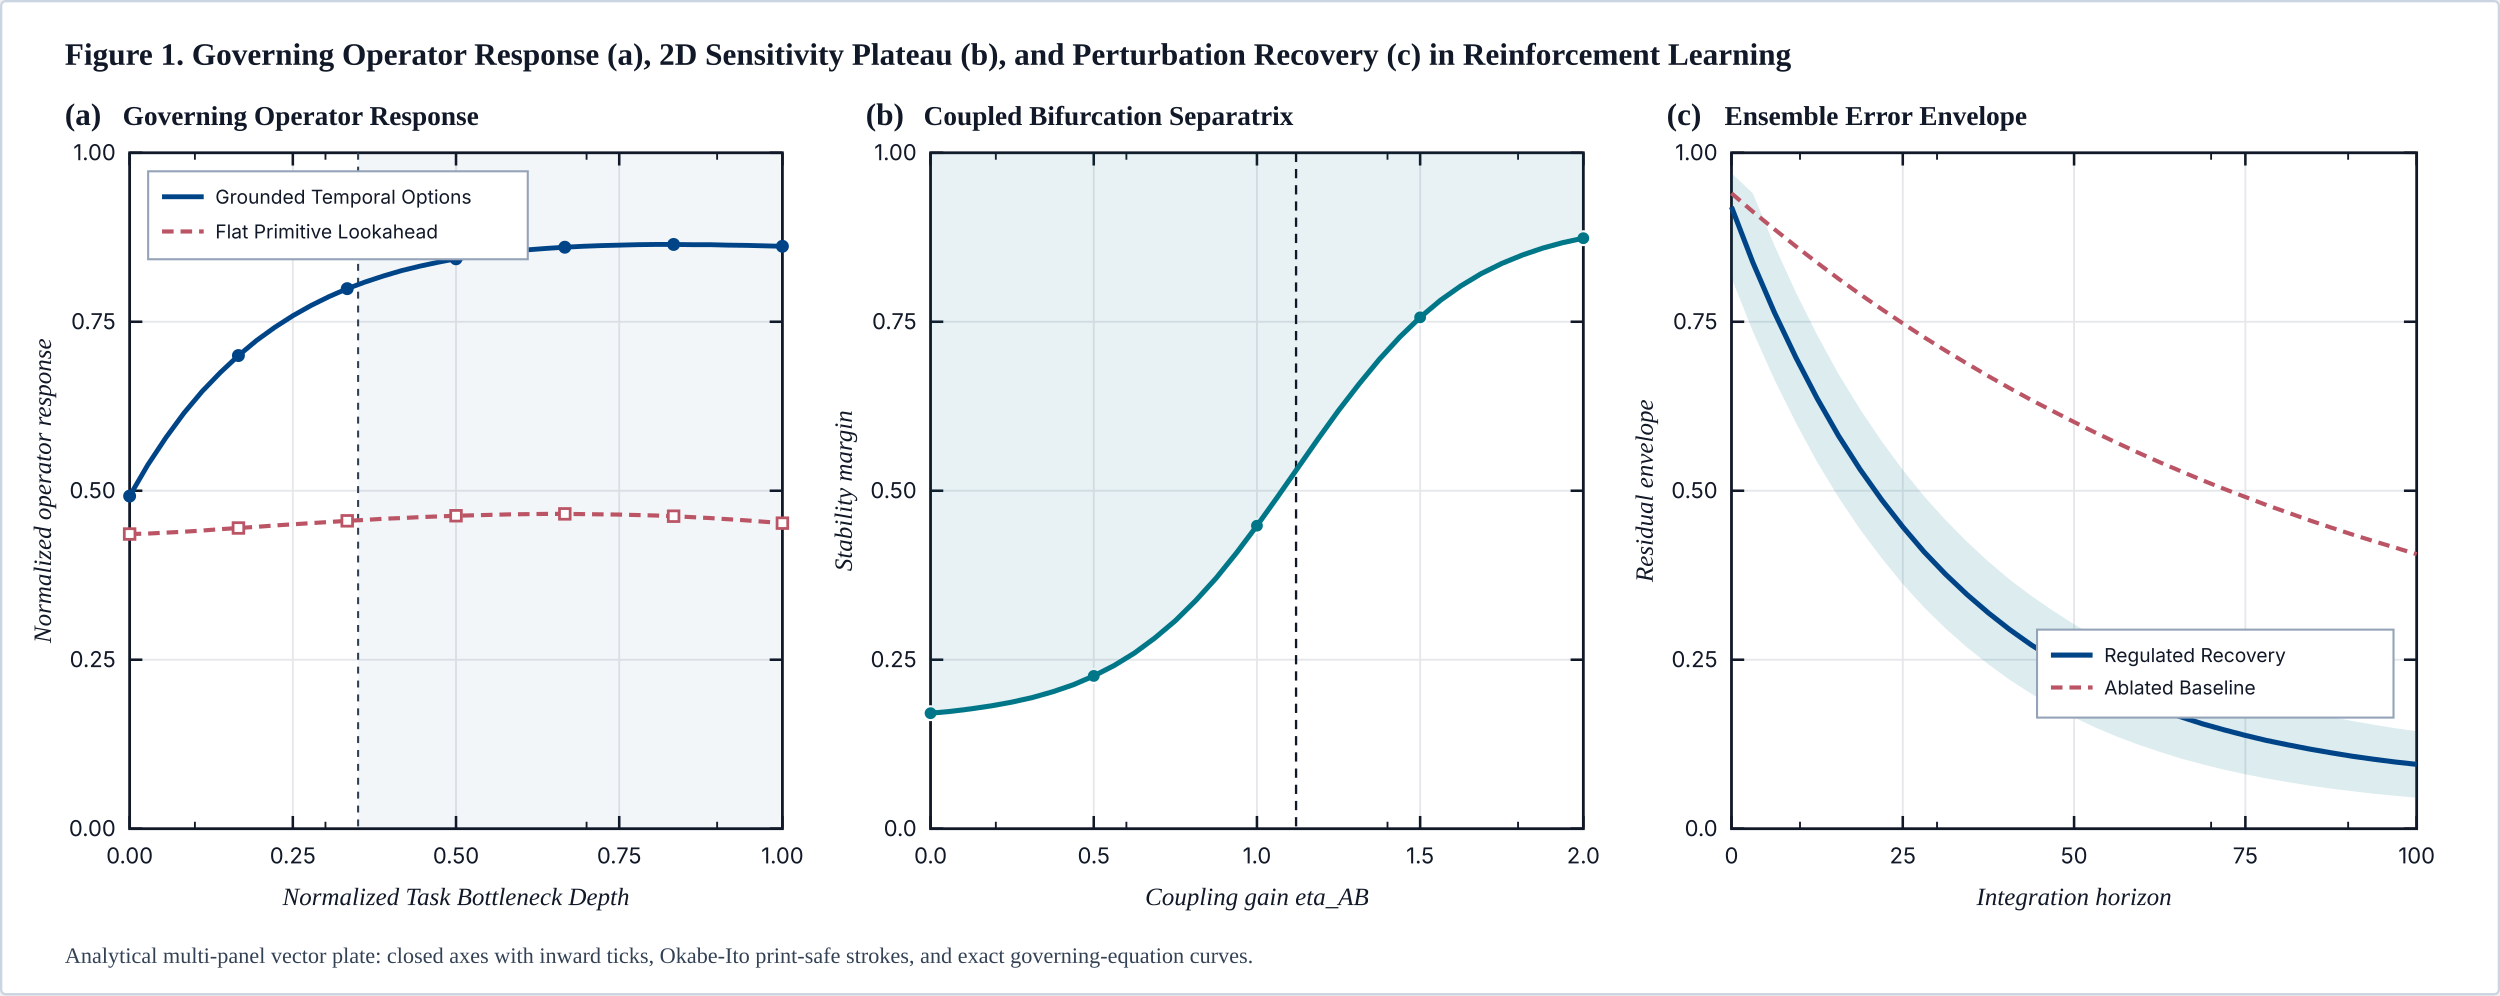
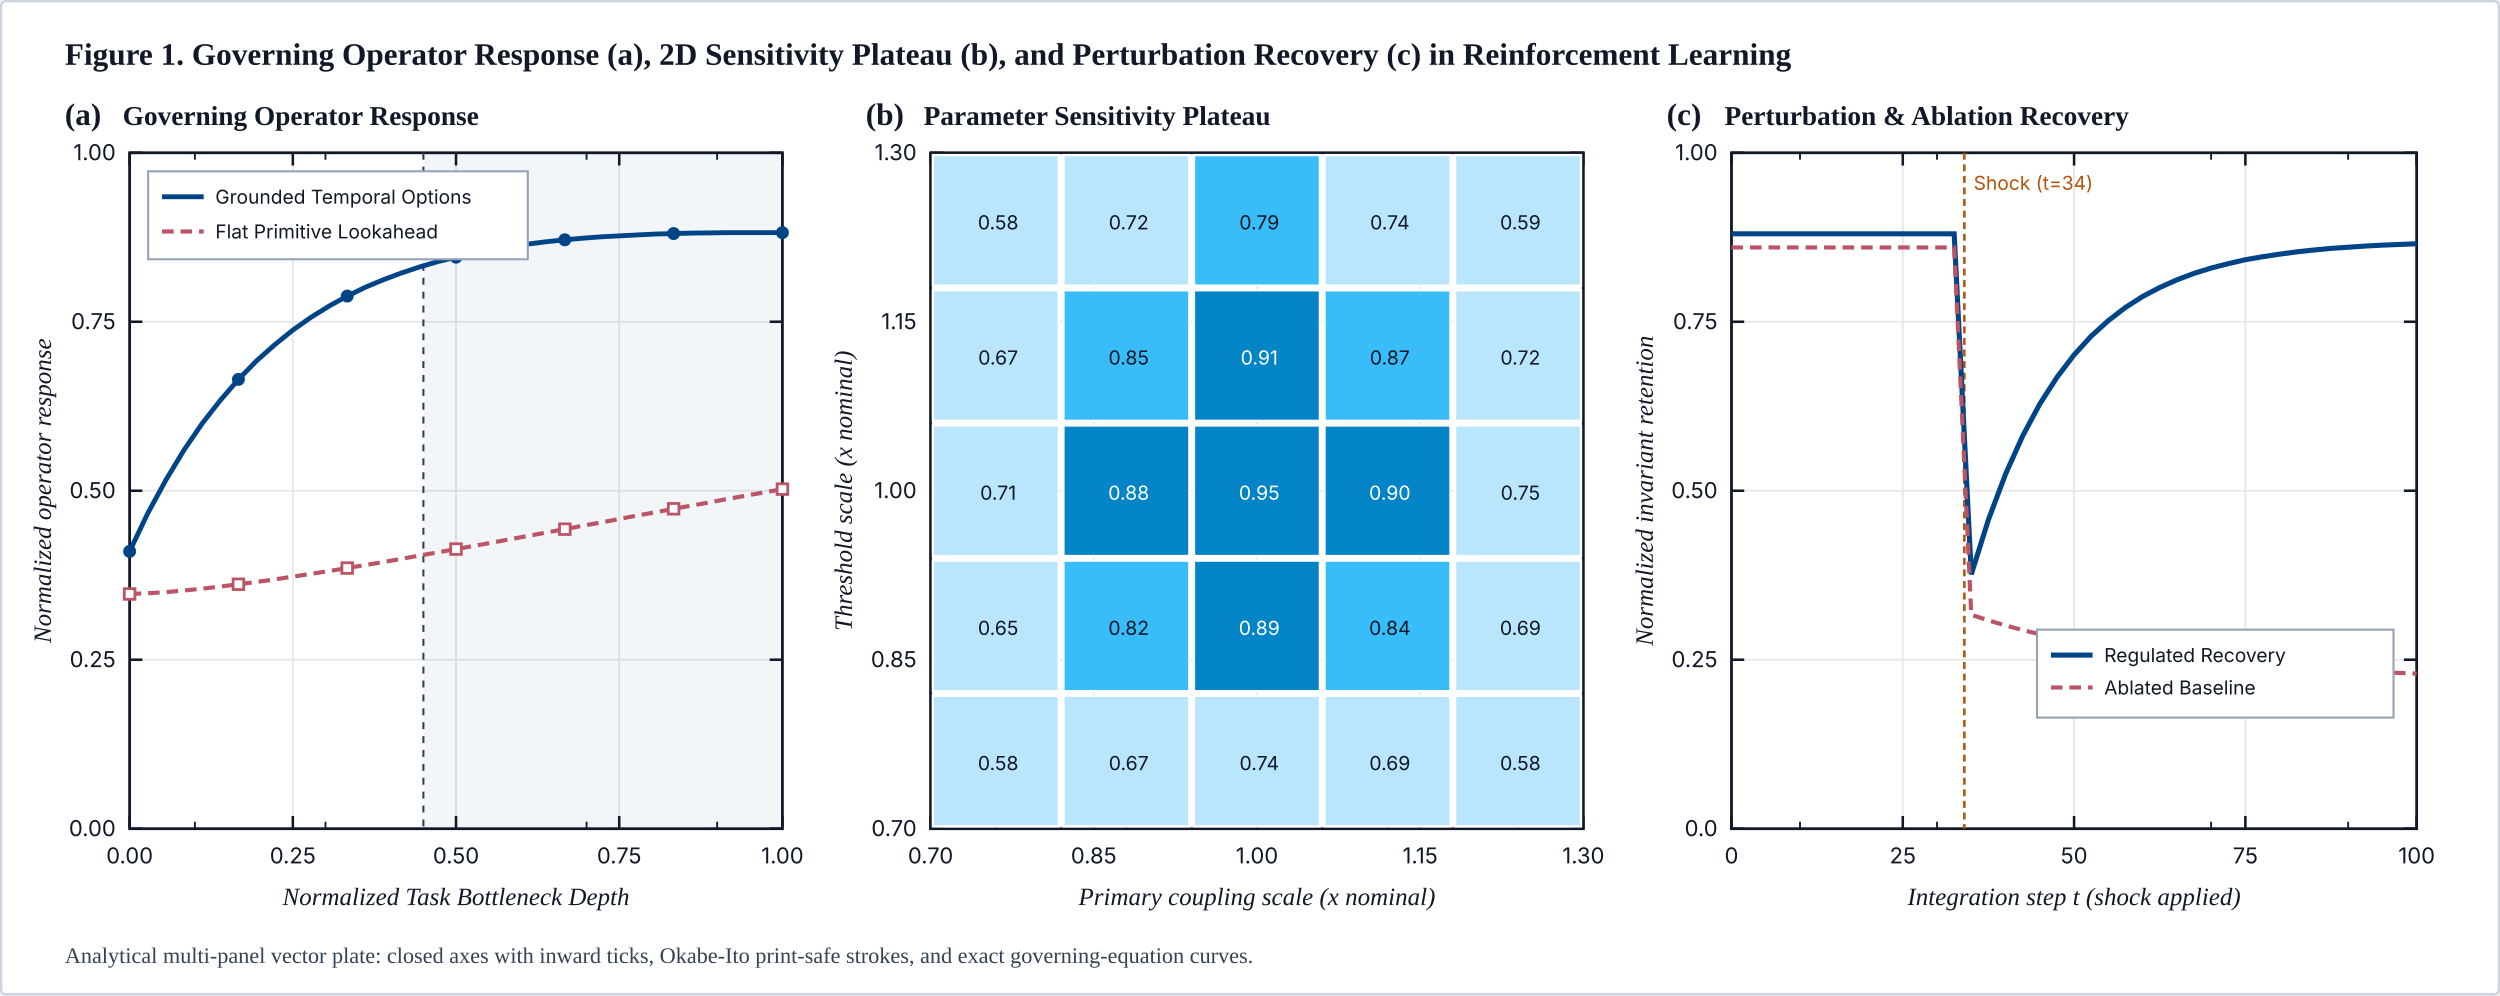
<svg xmlns="http://www.w3.org/2000/svg" viewBox="0 0 1080 430" width="1080" height="430" role="img" data-figure-style="journal-multipanel">
  <rect x="0.5" y="0.5" width="1079" height="429" rx="2" fill="#ffffff" stroke="#cbd5e1" stroke-width="1" />
  <text x="28" y="28" fill="#111827" font-family="Georgia, 'Times New Roman', serif" font-size="13.5" font-weight="700">Figure 1. Governing Operator Response (a), 2D Sensitivity Plateau (b), and Perturbation Recovery (c) in Reinforcement Learning</text>
  <text x="28.0" y="54.0" fill="#111827" font-family="Georgia, 'Times New Roman', serif" font-size="13.5" font-weight="700">(a)</text>
  <text x="53.0" y="54.0" fill="#111827" font-family="Georgia, 'Times New Roman', serif" font-size="11.8" font-weight="600">Governing Operator Response</text>
  <line x1="56.0" y1="358.0" x2="338.0" y2="358.0" stroke="#e5e7eb" stroke-width="0.8" />
  <line x1="56.0" y1="285.0" x2="338.0" y2="285.0" stroke="#e5e7eb" stroke-width="0.8" />
  <line x1="56.0" y1="212.0" x2="338.0" y2="212.0" stroke="#e5e7eb" stroke-width="0.8" />
  <line x1="56.0" y1="139.0" x2="338.0" y2="139.0" stroke="#e5e7eb" stroke-width="0.8" />
  <line x1="56.0" y1="66.0" x2="338.0" y2="66.0" stroke="#e5e7eb" stroke-width="0.8" />
  <line x1="56.0" y1="66.0" x2="56.0" y2="358.0" stroke="#e5e7eb" stroke-width="0.8" />
  <line x1="126.5" y1="66.0" x2="126.5" y2="358.0" stroke="#e5e7eb" stroke-width="0.8" />
  <line x1="197.0" y1="66.0" x2="197.0" y2="358.0" stroke="#e5e7eb" stroke-width="0.8" />
  <line x1="267.5" y1="66.0" x2="267.5" y2="358.0" stroke="#e5e7eb" stroke-width="0.8" />
  <line x1="338.0" y1="66.0" x2="338.0" y2="358.0" stroke="#e5e7eb" stroke-width="0.8" />
  <rect x="56.0" y="66.0" width="282.0" height="292.0" fill="none" stroke="#111827" stroke-width="1.2" />
  <line x1="56.0" y1="358.0" x2="56.0" y2="352.5" stroke="#111827" stroke-width="1.1" />
  <line x1="56.0" y1="66.0" x2="56.0" y2="71.5" stroke="#111827" stroke-width="1.1" />
  <text x="56.0" y="373.0" text-anchor="middle" fill="#111827" font-family="Inter, 'Helvetica Neue', Arial, sans-serif" font-size="9.5">0.00</text>
  <line x1="126.5" y1="358.0" x2="126.5" y2="352.5" stroke="#111827" stroke-width="1.1" />
  <line x1="126.5" y1="66.0" x2="126.5" y2="71.5" stroke="#111827" stroke-width="1.1" />
  <text x="126.5" y="373.0" text-anchor="middle" fill="#111827" font-family="Inter, 'Helvetica Neue', Arial, sans-serif" font-size="9.5">0.25</text>
  <line x1="197.0" y1="358.0" x2="197.0" y2="352.5" stroke="#111827" stroke-width="1.1" />
  <line x1="197.0" y1="66.0" x2="197.0" y2="71.5" stroke="#111827" stroke-width="1.1" />
  <text x="197.0" y="373.0" text-anchor="middle" fill="#111827" font-family="Inter, 'Helvetica Neue', Arial, sans-serif" font-size="9.5">0.50</text>
  <line x1="267.5" y1="358.0" x2="267.5" y2="352.5" stroke="#111827" stroke-width="1.1" />
  <line x1="267.5" y1="66.0" x2="267.5" y2="71.5" stroke="#111827" stroke-width="1.1" />
  <text x="267.5" y="373.0" text-anchor="middle" fill="#111827" font-family="Inter, 'Helvetica Neue', Arial, sans-serif" font-size="9.5">0.75</text>
  <line x1="338.0" y1="358.0" x2="338.0" y2="352.5" stroke="#111827" stroke-width="1.1" />
  <line x1="338.0" y1="66.0" x2="338.0" y2="71.5" stroke="#111827" stroke-width="1.1" />
  <text x="338.0" y="373.0" text-anchor="middle" fill="#111827" font-family="Inter, 'Helvetica Neue', Arial, sans-serif" font-size="9.5">1.00</text>
  <line x1="84.2" y1="358.0" x2="84.2" y2="355.0" stroke="#111827" stroke-width="0.8" />
  <line x1="84.2" y1="66.0" x2="84.2" y2="69.0" stroke="#111827" stroke-width="0.8" />
  <line x1="140.6" y1="358.0" x2="140.6" y2="355.0" stroke="#111827" stroke-width="0.8" />
  <line x1="140.6" y1="66.0" x2="140.6" y2="69.0" stroke="#111827" stroke-width="0.8" />
  <line x1="197.0" y1="358.0" x2="197.0" y2="355.0" stroke="#111827" stroke-width="0.8" />
  <line x1="197.0" y1="66.0" x2="197.0" y2="69.0" stroke="#111827" stroke-width="0.8" />
  <line x1="253.4" y1="358.0" x2="253.4" y2="355.0" stroke="#111827" stroke-width="0.8" />
  <line x1="253.4" y1="66.0" x2="253.4" y2="69.0" stroke="#111827" stroke-width="0.8" />
  <line x1="309.8" y1="358.0" x2="309.8" y2="355.0" stroke="#111827" stroke-width="0.8" />
  <line x1="309.8" y1="66.0" x2="309.8" y2="69.0" stroke="#111827" stroke-width="0.8" />
  <line x1="56.0" y1="358.0" x2="61.5" y2="358.0" stroke="#111827" stroke-width="1.1" />
  <line x1="338.0" y1="358.0" x2="332.5" y2="358.0" stroke="#111827" stroke-width="1.1" />
  <text x="50.0" y="361.2" text-anchor="end" fill="#111827" font-family="Inter, 'Helvetica Neue', Arial, sans-serif" font-size="9.5">0.00</text>
  <line x1="56.0" y1="285.0" x2="61.5" y2="285.0" stroke="#111827" stroke-width="1.1" />
  <line x1="338.0" y1="285.0" x2="332.5" y2="285.0" stroke="#111827" stroke-width="1.1" />
  <text x="50.0" y="288.2" text-anchor="end" fill="#111827" font-family="Inter, 'Helvetica Neue', Arial, sans-serif" font-size="9.5">0.25</text>
  <line x1="56.0" y1="212.0" x2="61.5" y2="212.0" stroke="#111827" stroke-width="1.1" />
  <line x1="338.0" y1="212.0" x2="332.5" y2="212.0" stroke="#111827" stroke-width="1.1" />
  <text x="50.0" y="215.2" text-anchor="end" fill="#111827" font-family="Inter, 'Helvetica Neue', Arial, sans-serif" font-size="9.5">0.50</text>
  <line x1="56.0" y1="139.0" x2="61.5" y2="139.0" stroke="#111827" stroke-width="1.1" />
  <line x1="338.0" y1="139.0" x2="332.5" y2="139.0" stroke="#111827" stroke-width="1.1" />
  <text x="50.0" y="142.2" text-anchor="end" fill="#111827" font-family="Inter, 'Helvetica Neue', Arial, sans-serif" font-size="9.5">0.75</text>
  <line x1="56.0" y1="66.0" x2="61.5" y2="66.0" stroke="#111827" stroke-width="1.1" />
  <line x1="338.0" y1="66.0" x2="332.5" y2="66.0" stroke="#111827" stroke-width="1.1" />
  <text x="50.0" y="69.2" text-anchor="end" fill="#111827" font-family="Inter, 'Helvetica Neue', Arial, sans-serif" font-size="9.5">1.00</text>
  <text x="197.0" y="391.0" text-anchor="middle" fill="#111827" font-family="Georgia, 'Times New Roman', serif" font-size="10.8" font-style="italic">Normalized Task Bottleneck Depth</text>
  <text x="22.0" y="212.0" text-anchor="middle" transform="rotate(-90 22.0 212.0)" fill="#111827" font-family="Georgia, 'Times New Roman', serif" font-size="10.8" font-style="italic">Normalized operator response</text>
-   <rect x="154.7" y="66.0" width="183.3" height="292.0" fill="#004488" fill-opacity="0.05" />
-   <line x1="154.7" y1="66.0" x2="154.7" y2="358.0" stroke="#334155" stroke-width="0.9" stroke-dasharray="3 3" />
-   <path d="M56.0,214.3 L63.8,200.9 L71.7,189.0 L79.5,178.4 L87.3,169.1 L95.2,160.9 L103.0,153.6 L110.8,147.1 L118.7,141.4 L126.5,136.4 L134.3,132.0 L142.2,128.1 L150.0,124.7 L157.8,121.8 L165.7,119.2 L173.5,116.9 L181.3,115.0 L189.2,113.3 L197.0,111.8 L204.8,110.6 L212.7,109.5 L220.5,108.6 L228.3,107.9 L236.2,107.3 L244.0,106.8 L251.8,106.4 L259.7,106.1 L267.5,105.9 L275.3,105.7 L283.2,105.6 L291.0,105.6 L298.8,105.7 L306.7,105.7 L314.5,105.9 L322.3,106.0 L330.2,106.2 L338.0,106.4" fill="none" stroke="#004488" stroke-width="2.1" />
-   <path d="M56.0,230.7 L63.8,230.5 L71.7,230.1 L79.5,229.7 L87.3,229.2 L95.2,228.6 L103.0,228.1 L110.8,227.6 L118.7,227.0 L126.5,226.5 L134.3,226.0 L142.2,225.5 L150.0,225.0 L157.8,224.6 L165.7,224.1 L173.5,223.8 L181.3,223.4 L189.2,223.1 L197.0,222.8 L204.8,222.6 L212.7,222.4 L220.5,222.2 L228.3,222.1 L236.2,222.0 L244.0,222.0 L251.8,222.1 L259.7,222.2 L267.5,222.3 L275.3,222.5 L283.2,222.7 L291.0,223.0 L298.8,223.4 L306.7,223.8 L314.5,224.3 L322.3,224.8 L330.2,225.4 L338.0,226.0" fill="none" stroke="#bb5566" stroke-width="1.8" stroke-dasharray="5 3" />
-   <circle cx="56.0" cy="214.3" r="2.8" fill="#004488" />
-   <rect x="53.7" y="228.4" width="4.6" height="4.6" fill="#ffffff" stroke="#bb5566" stroke-width="1.2" />
-   <circle cx="103.0" cy="153.6" r="2.8" fill="#004488" />
-   <rect x="100.7" y="225.8" width="4.6" height="4.6" fill="#ffffff" stroke="#bb5566" stroke-width="1.2" />
-   <circle cx="150.0" cy="124.7" r="2.8" fill="#004488" />
-   <rect x="147.7" y="222.7" width="4.6" height="4.6" fill="#ffffff" stroke="#bb5566" stroke-width="1.2" />
-   <circle cx="197.0" cy="111.8" r="2.8" fill="#004488" />
-   <rect x="194.7" y="220.5" width="4.6" height="4.6" fill="#ffffff" stroke="#bb5566" stroke-width="1.2" />
-   <circle cx="244.0" cy="106.8" r="2.8" fill="#004488" />
-   <rect x="241.7" y="219.7" width="4.6" height="4.6" fill="#ffffff" stroke="#bb5566" stroke-width="1.2" />
-   <circle cx="291.0" cy="105.6" r="2.8" fill="#004488" />
-   <rect x="288.7" y="220.7" width="4.6" height="4.6" fill="#ffffff" stroke="#bb5566" stroke-width="1.2" />
-   <circle cx="338.0" cy="106.4" r="2.8" fill="#004488" />
-   <rect x="335.7" y="223.7" width="4.6" height="4.6" fill="#ffffff" stroke="#bb5566" stroke-width="1.2" />
+   <rect x="182.9" y="66.0" width="155.1" height="292.0" fill="#004488" fill-opacity="0.05" />
+   <line x1="182.9" y1="66.0" x2="182.9" y2="358.0" stroke="#334155" stroke-width="0.9" stroke-dasharray="3 3" />
+   <path d="M56.0,238.2 L63.8,221.8 L71.7,207.3 L79.5,194.4 L87.3,183.0 L95.2,172.9 L103.0,163.9 L110.8,155.9 L118.7,148.9 L126.5,142.6 L134.3,137.1 L142.2,132.2 L150.0,127.9 L157.8,124.1 L165.7,120.8 L173.5,117.9 L181.3,115.3 L189.2,113.0 L197.0,111.1 L204.8,109.3 L212.7,107.8 L220.5,106.5 L228.3,105.4 L236.2,104.4 L244.0,103.6 L251.8,102.9 L259.7,102.3 L267.5,101.9 L275.3,101.5 L283.2,101.1 L291.0,100.9 L298.8,100.7 L306.7,100.6 L314.5,100.5 L322.3,100.5 L330.2,100.5 L338.0,100.5" fill="none" stroke="#004488" stroke-width="2.1" />
+   <path d="M56.0,256.6 L63.8,256.3 L71.7,255.8 L79.5,255.1 L87.3,254.3 L95.2,253.4 L103.0,252.4 L110.8,251.4 L118.7,250.3 L126.5,249.1 L134.3,247.9 L142.2,246.7 L150.0,245.4 L157.8,244.1 L165.7,242.8 L173.5,241.4 L181.3,240.0 L189.2,238.6 L197.0,237.2 L204.8,235.8 L212.7,234.4 L220.5,232.9 L228.3,231.5 L236.2,230.0 L244.0,228.6 L251.8,227.1 L259.7,225.7 L267.5,224.2 L275.3,222.7 L283.2,221.3 L291.0,219.8 L298.8,218.4 L306.7,217.0 L314.5,215.5 L322.3,214.1 L330.2,212.7 L338.0,211.3" fill="none" stroke="#bb5566" stroke-width="1.8" stroke-dasharray="5 3" />
+   <circle cx="56.0" cy="238.2" r="2.8" fill="#004488" />
+   <rect x="53.7" y="254.3" width="4.6" height="4.6" fill="#ffffff" stroke="#bb5566" stroke-width="1.2" />
+   <circle cx="103.0" cy="163.9" r="2.8" fill="#004488" />
+   <rect x="100.7" y="250.1" width="4.6" height="4.6" fill="#ffffff" stroke="#bb5566" stroke-width="1.2" />
+   <circle cx="150.0" cy="127.9" r="2.8" fill="#004488" />
+   <rect x="147.7" y="243.1" width="4.6" height="4.6" fill="#ffffff" stroke="#bb5566" stroke-width="1.2" />
+   <circle cx="197.0" cy="111.1" r="2.8" fill="#004488" />
+   <rect x="194.7" y="234.9" width="4.6" height="4.6" fill="#ffffff" stroke="#bb5566" stroke-width="1.2" />
+   <circle cx="244.0" cy="103.6" r="2.8" fill="#004488" />
+   <rect x="241.7" y="226.3" width="4.6" height="4.6" fill="#ffffff" stroke="#bb5566" stroke-width="1.2" />
+   <circle cx="291.0" cy="100.9" r="2.8" fill="#004488" />
+   <rect x="288.7" y="217.5" width="4.6" height="4.6" fill="#ffffff" stroke="#bb5566" stroke-width="1.2" />
+   <circle cx="338.0" cy="100.5" r="2.8" fill="#004488" />
+   <rect x="335.7" y="209.0" width="4.6" height="4.6" fill="#ffffff" stroke="#bb5566" stroke-width="1.2" />
  <rect x="64.0" y="74.0" width="164" height="38" fill="#ffffff" stroke="#94a3b8" stroke-width="0.9" />
  <line x1="70.0" y1="85.0" x2="88.0" y2="85.0" stroke="#004488" stroke-width="2.1" />
  <text x="93.0" y="88.0" fill="#111827" font-family="Inter, 'Helvetica Neue', Arial, sans-serif" font-size="8.3">Grounded Temporal Options</text>
  <line x1="70.0" y1="100.0" x2="88.0" y2="100.0" stroke="#bb5566" stroke-width="1.8" stroke-dasharray="5 3" />
  <text x="93.0" y="103.0" fill="#111827" font-family="Inter, 'Helvetica Neue', Arial, sans-serif" font-size="8.3">Flat Primitive Lookahead</text>
  <text x="374.0" y="54.0" fill="#111827" font-family="Georgia, 'Times New Roman', serif" font-size="13.5" font-weight="700">(b)</text>
-   <text x="399.0" y="54.0" fill="#111827" font-family="Georgia, 'Times New Roman', serif" font-size="11.8" font-weight="600">Coupled Bifurcation Separatrix</text>
+   <text x="399.0" y="54.0" fill="#111827" font-family="Georgia, 'Times New Roman', serif" font-size="11.8" font-weight="600">Parameter Sensitivity Plateau</text>
  <line x1="402.0" y1="358.0" x2="684.0" y2="358.0" stroke="#e5e7eb" stroke-width="0.8" />
  <line x1="402.0" y1="285.0" x2="684.0" y2="285.0" stroke="#e5e7eb" stroke-width="0.8" />
  <line x1="402.0" y1="212.0" x2="684.0" y2="212.0" stroke="#e5e7eb" stroke-width="0.8" />
  <line x1="402.0" y1="139.0" x2="684.0" y2="139.0" stroke="#e5e7eb" stroke-width="0.8" />
  <line x1="402.0" y1="66.0" x2="684.0" y2="66.0" stroke="#e5e7eb" stroke-width="0.8" />
  <line x1="402.0" y1="66.0" x2="402.0" y2="358.0" stroke="#e5e7eb" stroke-width="0.8" />
  <line x1="472.5" y1="66.0" x2="472.5" y2="358.0" stroke="#e5e7eb" stroke-width="0.8" />
  <line x1="543.0" y1="66.0" x2="543.0" y2="358.0" stroke="#e5e7eb" stroke-width="0.8" />
  <line x1="613.5" y1="66.0" x2="613.5" y2="358.0" stroke="#e5e7eb" stroke-width="0.8" />
  <line x1="684.0" y1="66.0" x2="684.0" y2="358.0" stroke="#e5e7eb" stroke-width="0.8" />
  <rect x="402.0" y="66.0" width="282.0" height="292.0" fill="none" stroke="#111827" stroke-width="1.2" />
  <line x1="402.0" y1="358.0" x2="402.0" y2="352.5" stroke="#111827" stroke-width="1.1" />
  <line x1="402.0" y1="66.0" x2="402.0" y2="71.5" stroke="#111827" stroke-width="1.1" />
-   <text x="402.0" y="373.0" text-anchor="middle" fill="#111827" font-family="Inter, 'Helvetica Neue', Arial, sans-serif" font-size="9.5">0.0</text>
+   <text x="402.0" y="373.0" text-anchor="middle" fill="#111827" font-family="Inter, 'Helvetica Neue', Arial, sans-serif" font-size="9.5">0.70</text>
  <line x1="472.5" y1="358.0" x2="472.5" y2="352.5" stroke="#111827" stroke-width="1.1" />
  <line x1="472.5" y1="66.0" x2="472.5" y2="71.5" stroke="#111827" stroke-width="1.1" />
-   <text x="472.5" y="373.0" text-anchor="middle" fill="#111827" font-family="Inter, 'Helvetica Neue', Arial, sans-serif" font-size="9.5">0.5</text>
+   <text x="472.5" y="373.0" text-anchor="middle" fill="#111827" font-family="Inter, 'Helvetica Neue', Arial, sans-serif" font-size="9.5">0.85</text>
  <line x1="543.0" y1="358.0" x2="543.0" y2="352.5" stroke="#111827" stroke-width="1.1" />
  <line x1="543.0" y1="66.0" x2="543.0" y2="71.5" stroke="#111827" stroke-width="1.1" />
-   <text x="543.0" y="373.0" text-anchor="middle" fill="#111827" font-family="Inter, 'Helvetica Neue', Arial, sans-serif" font-size="9.5">1.0</text>
+   <text x="543.0" y="373.0" text-anchor="middle" fill="#111827" font-family="Inter, 'Helvetica Neue', Arial, sans-serif" font-size="9.5">1.00</text>
  <line x1="613.5" y1="358.0" x2="613.5" y2="352.5" stroke="#111827" stroke-width="1.1" />
  <line x1="613.5" y1="66.0" x2="613.5" y2="71.5" stroke="#111827" stroke-width="1.1" />
-   <text x="613.5" y="373.0" text-anchor="middle" fill="#111827" font-family="Inter, 'Helvetica Neue', Arial, sans-serif" font-size="9.5">1.5</text>
+   <text x="613.5" y="373.0" text-anchor="middle" fill="#111827" font-family="Inter, 'Helvetica Neue', Arial, sans-serif" font-size="9.5">1.15</text>
  <line x1="684.0" y1="358.0" x2="684.0" y2="352.5" stroke="#111827" stroke-width="1.1" />
  <line x1="684.0" y1="66.0" x2="684.0" y2="71.5" stroke="#111827" stroke-width="1.1" />
-   <text x="684.0" y="373.0" text-anchor="middle" fill="#111827" font-family="Inter, 'Helvetica Neue', Arial, sans-serif" font-size="9.5">2.0</text>
+   <text x="684.0" y="373.0" text-anchor="middle" fill="#111827" font-family="Inter, 'Helvetica Neue', Arial, sans-serif" font-size="9.5">1.30</text>
  <line x1="430.2" y1="358.0" x2="430.2" y2="355.0" stroke="#111827" stroke-width="0.8" />
  <line x1="430.2" y1="66.0" x2="430.2" y2="69.0" stroke="#111827" stroke-width="0.8" />
  <line x1="486.6" y1="358.0" x2="486.6" y2="355.0" stroke="#111827" stroke-width="0.8" />
  <line x1="486.6" y1="66.0" x2="486.6" y2="69.0" stroke="#111827" stroke-width="0.8" />
  <line x1="543.0" y1="358.0" x2="543.0" y2="355.0" stroke="#111827" stroke-width="0.8" />
  <line x1="543.0" y1="66.0" x2="543.0" y2="69.0" stroke="#111827" stroke-width="0.8" />
  <line x1="599.4" y1="358.0" x2="599.4" y2="355.0" stroke="#111827" stroke-width="0.8" />
  <line x1="599.4" y1="66.0" x2="599.4" y2="69.0" stroke="#111827" stroke-width="0.8" />
  <line x1="655.8" y1="358.0" x2="655.8" y2="355.0" stroke="#111827" stroke-width="0.8" />
  <line x1="655.8" y1="66.0" x2="655.8" y2="69.0" stroke="#111827" stroke-width="0.8" />
  <line x1="402.0" y1="358.0" x2="407.5" y2="358.0" stroke="#111827" stroke-width="1.1" />
  <line x1="684.0" y1="358.0" x2="678.5" y2="358.0" stroke="#111827" stroke-width="1.1" />
-   <text x="396.0" y="361.2" text-anchor="end" fill="#111827" font-family="Inter, 'Helvetica Neue', Arial, sans-serif" font-size="9.5">0.0</text>
+   <text x="396.0" y="361.2" text-anchor="end" fill="#111827" font-family="Inter, 'Helvetica Neue', Arial, sans-serif" font-size="9.5">0.70</text>
  <line x1="402.0" y1="285.0" x2="407.5" y2="285.0" stroke="#111827" stroke-width="1.1" />
  <line x1="684.0" y1="285.0" x2="678.5" y2="285.0" stroke="#111827" stroke-width="1.1" />
-   <text x="396.0" y="288.2" text-anchor="end" fill="#111827" font-family="Inter, 'Helvetica Neue', Arial, sans-serif" font-size="9.5">0.25</text>
+   <text x="396.0" y="288.2" text-anchor="end" fill="#111827" font-family="Inter, 'Helvetica Neue', Arial, sans-serif" font-size="9.5">0.85</text>
  <line x1="402.0" y1="212.0" x2="407.5" y2="212.0" stroke="#111827" stroke-width="1.1" />
  <line x1="684.0" y1="212.0" x2="678.5" y2="212.0" stroke="#111827" stroke-width="1.1" />
-   <text x="396.0" y="215.2" text-anchor="end" fill="#111827" font-family="Inter, 'Helvetica Neue', Arial, sans-serif" font-size="9.5">0.50</text>
+   <text x="396.0" y="215.2" text-anchor="end" fill="#111827" font-family="Inter, 'Helvetica Neue', Arial, sans-serif" font-size="9.5">1.00</text>
  <line x1="402.0" y1="139.0" x2="407.5" y2="139.0" stroke="#111827" stroke-width="1.1" />
  <line x1="684.0" y1="139.0" x2="678.5" y2="139.0" stroke="#111827" stroke-width="1.1" />
-   <text x="396.0" y="142.2" text-anchor="end" fill="#111827" font-family="Inter, 'Helvetica Neue', Arial, sans-serif" font-size="9.5">0.75</text>
+   <text x="396.0" y="142.2" text-anchor="end" fill="#111827" font-family="Inter, 'Helvetica Neue', Arial, sans-serif" font-size="9.5">1.15</text>
  <line x1="402.0" y1="66.0" x2="407.5" y2="66.0" stroke="#111827" stroke-width="1.1" />
  <line x1="684.0" y1="66.0" x2="678.5" y2="66.0" stroke="#111827" stroke-width="1.1" />
-   <text x="396.0" y="69.2" text-anchor="end" fill="#111827" font-family="Inter, 'Helvetica Neue', Arial, sans-serif" font-size="9.5">1.00</text>
-   <text x="543.0" y="391.0" text-anchor="middle" fill="#111827" font-family="Georgia, 'Times New Roman', serif" font-size="10.8" font-style="italic">Coupling gain eta_AB</text>
-   <text x="368.0" y="212.0" text-anchor="middle" transform="rotate(-90 368.0 212.0)" fill="#111827" font-family="Georgia, 'Times New Roman', serif" font-size="10.8" font-style="italic">Stability margin</text>
-   <circle cx="402.0" cy="308.1" r="3.0" fill="#007788" stroke="#ffffff" stroke-width="0.9" />
-   <circle cx="472.5" cy="292.0" r="3.0" fill="#007788" stroke="#ffffff" stroke-width="0.9" />
-   <circle cx="543.0" cy="227.1" r="3.0" fill="#007788" stroke="#ffffff" stroke-width="0.9" />
-   <circle cx="613.5" cy="137.1" r="3.0" fill="#007788" stroke="#ffffff" stroke-width="0.9" />
-   <circle cx="684.0" cy="102.9" r="3.0" fill="#007788" stroke="#ffffff" stroke-width="0.9" />
-   <polygon points="402.0,66.0 402.0,308.1 410.8,307.3 419.6,306.2 428.4,304.9 437.2,303.3 446.1,301.3 454.9,298.8 463.7,295.8 472.5,292.0 481.3,287.5 490.1,282.1 498.9,275.6 507.8,268.1 516.6,259.4 525.4,249.7 534.2,238.8 543.0,227.1 551.8,214.8 560.6,202.2 569.4,189.6 578.2,177.4 587.1,165.9 595.9,155.2 604.7,145.6 613.5,137.1 622.3,129.7 631.1,123.5 639.9,118.2 648.8,113.8 657.6,110.2 666.4,107.2 675.2,104.8 684.0,102.9 684.0,66.0" fill="#007788" fill-opacity="0.09" />
-   <line x1="559.9" y1="66.0" x2="559.9" y2="358.0" stroke="#111827" stroke-width="1.0" stroke-dasharray="4 3" />
-   <path d="M402.0,308.1 L410.8,307.3 L419.6,306.2 L428.4,304.9 L437.2,303.3 L446.1,301.3 L454.9,298.8 L463.7,295.8 L472.5,292.0 L481.3,287.5 L490.1,282.1 L498.9,275.6 L507.8,268.1 L516.6,259.4 L525.4,249.7 L534.2,238.8 L543.0,227.1 L551.8,214.8 L560.6,202.2 L569.4,189.6 L578.2,177.4 L587.1,165.9 L595.9,155.2 L604.7,145.6 L613.5,137.1 L622.3,129.7 L631.1,123.5 L639.9,118.2 L648.8,113.8 L657.6,110.2 L666.4,107.2 L675.2,104.8 L684.0,102.9" fill="none" stroke="#007788" stroke-width="2.2" />
+   <text x="396.0" y="69.2" text-anchor="end" fill="#111827" font-family="Inter, 'Helvetica Neue', Arial, sans-serif" font-size="9.5">1.30</text>
+   <text x="543.0" y="391.0" text-anchor="middle" fill="#111827" font-family="Georgia, 'Times New Roman', serif" font-size="10.8" font-style="italic">Primary coupling scale (x nominal)</text>
+   <text x="368.0" y="212.0" text-anchor="middle" transform="rotate(-90 368.0 212.0)" fill="#111827" font-family="Georgia, 'Times New Roman', serif" font-size="10.8" font-style="italic">Threshold scale (x nominal)</text>
+   <rect x="403.0" y="300.6" width="54.4" height="56.4" fill="#bae6fd" stroke="#ffffff" stroke-width="1.0" />
+   <text x="431.2" y="332.7" text-anchor="middle" fill="#111827" font-family="Inter, 'Helvetica Neue', Arial, sans-serif" font-size="8.4">0.58</text>
+   <rect x="459.4" y="300.6" width="54.4" height="56.4" fill="#bae6fd" stroke="#ffffff" stroke-width="1.0" />
+   <text x="487.6" y="332.7" text-anchor="middle" fill="#111827" font-family="Inter, 'Helvetica Neue', Arial, sans-serif" font-size="8.4">0.67</text>
+   <rect x="515.8" y="300.6" width="54.4" height="56.4" fill="#bae6fd" stroke="#ffffff" stroke-width="1.0" />
+   <text x="544.0" y="332.7" text-anchor="middle" fill="#111827" font-family="Inter, 'Helvetica Neue', Arial, sans-serif" font-size="8.4">0.74</text>
+   <rect x="572.2" y="300.6" width="54.4" height="56.4" fill="#bae6fd" stroke="#ffffff" stroke-width="1.0" />
+   <text x="600.4" y="332.7" text-anchor="middle" fill="#111827" font-family="Inter, 'Helvetica Neue', Arial, sans-serif" font-size="8.4">0.69</text>
+   <rect x="628.6" y="300.6" width="54.4" height="56.4" fill="#bae6fd" stroke="#ffffff" stroke-width="1.0" />
+   <text x="656.8" y="332.7" text-anchor="middle" fill="#111827" font-family="Inter, 'Helvetica Neue', Arial, sans-serif" font-size="8.4">0.58</text>
+   <rect x="403.0" y="242.2" width="54.4" height="56.4" fill="#bae6fd" stroke="#ffffff" stroke-width="1.0" />
+   <text x="431.2" y="274.3" text-anchor="middle" fill="#111827" font-family="Inter, 'Helvetica Neue', Arial, sans-serif" font-size="8.4">0.65</text>
+   <rect x="459.4" y="242.2" width="54.4" height="56.4" fill="#38bdf8" stroke="#ffffff" stroke-width="1.0" />
+   <text x="487.6" y="274.3" text-anchor="middle" fill="#111827" font-family="Inter, 'Helvetica Neue', Arial, sans-serif" font-size="8.4">0.82</text>
+   <rect x="515.8" y="242.2" width="54.4" height="56.4" fill="#0284c7" stroke="#ffffff" stroke-width="1.0" />
+   <text x="544.0" y="274.3" text-anchor="middle" fill="#ffffff" font-family="Inter, 'Helvetica Neue', Arial, sans-serif" font-size="8.4">0.89</text>
+   <rect x="572.2" y="242.2" width="54.4" height="56.4" fill="#38bdf8" stroke="#ffffff" stroke-width="1.0" />
+   <text x="600.4" y="274.3" text-anchor="middle" fill="#111827" font-family="Inter, 'Helvetica Neue', Arial, sans-serif" font-size="8.4">0.84</text>
+   <rect x="628.6" y="242.2" width="54.4" height="56.4" fill="#bae6fd" stroke="#ffffff" stroke-width="1.0" />
+   <text x="656.8" y="274.3" text-anchor="middle" fill="#111827" font-family="Inter, 'Helvetica Neue', Arial, sans-serif" font-size="8.4">0.69</text>
+   <rect x="403.0" y="183.8" width="54.4" height="56.4" fill="#bae6fd" stroke="#ffffff" stroke-width="1.0" />
+   <text x="431.2" y="215.9" text-anchor="middle" fill="#111827" font-family="Inter, 'Helvetica Neue', Arial, sans-serif" font-size="8.4">0.71</text>
+   <rect x="459.4" y="183.8" width="54.4" height="56.4" fill="#0284c7" stroke="#ffffff" stroke-width="1.0" />
+   <text x="487.6" y="215.9" text-anchor="middle" fill="#ffffff" font-family="Inter, 'Helvetica Neue', Arial, sans-serif" font-size="8.4">0.88</text>
+   <rect x="515.8" y="183.8" width="54.4" height="56.4" fill="#0284c7" stroke="#ffffff" stroke-width="1.0" />
+   <text x="544.0" y="215.9" text-anchor="middle" fill="#ffffff" font-family="Inter, 'Helvetica Neue', Arial, sans-serif" font-size="8.4">0.95</text>
+   <rect x="572.2" y="183.8" width="54.4" height="56.4" fill="#0284c7" stroke="#ffffff" stroke-width="1.0" />
+   <text x="600.4" y="215.9" text-anchor="middle" fill="#ffffff" font-family="Inter, 'Helvetica Neue', Arial, sans-serif" font-size="8.4">0.90</text>
+   <rect x="628.6" y="183.8" width="54.4" height="56.4" fill="#bae6fd" stroke="#ffffff" stroke-width="1.0" />
+   <text x="656.8" y="215.9" text-anchor="middle" fill="#111827" font-family="Inter, 'Helvetica Neue', Arial, sans-serif" font-size="8.4">0.75</text>
+   <rect x="403.0" y="125.4" width="54.4" height="56.4" fill="#bae6fd" stroke="#ffffff" stroke-width="1.0" />
+   <text x="431.2" y="157.5" text-anchor="middle" fill="#111827" font-family="Inter, 'Helvetica Neue', Arial, sans-serif" font-size="8.4">0.67</text>
+   <rect x="459.4" y="125.4" width="54.4" height="56.4" fill="#38bdf8" stroke="#ffffff" stroke-width="1.0" />
+   <text x="487.6" y="157.5" text-anchor="middle" fill="#111827" font-family="Inter, 'Helvetica Neue', Arial, sans-serif" font-size="8.4">0.85</text>
+   <rect x="515.8" y="125.4" width="54.4" height="56.4" fill="#0284c7" stroke="#ffffff" stroke-width="1.0" />
+   <text x="544.0" y="157.5" text-anchor="middle" fill="#ffffff" font-family="Inter, 'Helvetica Neue', Arial, sans-serif" font-size="8.4">0.91</text>
+   <rect x="572.2" y="125.4" width="54.4" height="56.4" fill="#38bdf8" stroke="#ffffff" stroke-width="1.0" />
+   <text x="600.4" y="157.5" text-anchor="middle" fill="#111827" font-family="Inter, 'Helvetica Neue', Arial, sans-serif" font-size="8.4">0.87</text>
+   <rect x="628.6" y="125.4" width="54.4" height="56.4" fill="#bae6fd" stroke="#ffffff" stroke-width="1.0" />
+   <text x="656.8" y="157.5" text-anchor="middle" fill="#111827" font-family="Inter, 'Helvetica Neue', Arial, sans-serif" font-size="8.4">0.72</text>
+   <rect x="403.0" y="67.0" width="54.4" height="56.4" fill="#bae6fd" stroke="#ffffff" stroke-width="1.0" />
+   <text x="431.2" y="99.1" text-anchor="middle" fill="#111827" font-family="Inter, 'Helvetica Neue', Arial, sans-serif" font-size="8.4">0.58</text>
+   <rect x="459.4" y="67.0" width="54.4" height="56.4" fill="#bae6fd" stroke="#ffffff" stroke-width="1.0" />
+   <text x="487.6" y="99.1" text-anchor="middle" fill="#111827" font-family="Inter, 'Helvetica Neue', Arial, sans-serif" font-size="8.4">0.72</text>
+   <rect x="515.8" y="67.0" width="54.4" height="56.4" fill="#38bdf8" stroke="#ffffff" stroke-width="1.0" />
+   <text x="544.0" y="99.1" text-anchor="middle" fill="#111827" font-family="Inter, 'Helvetica Neue', Arial, sans-serif" font-size="8.4">0.79</text>
+   <rect x="572.2" y="67.0" width="54.4" height="56.4" fill="#bae6fd" stroke="#ffffff" stroke-width="1.0" />
+   <text x="600.4" y="99.1" text-anchor="middle" fill="#111827" font-family="Inter, 'Helvetica Neue', Arial, sans-serif" font-size="8.4">0.74</text>
+   <rect x="628.6" y="67.0" width="54.4" height="56.4" fill="#bae6fd" stroke="#ffffff" stroke-width="1.0" />
+   <text x="656.8" y="99.1" text-anchor="middle" fill="#111827" font-family="Inter, 'Helvetica Neue', Arial, sans-serif" font-size="8.4">0.59</text>
  <text x="720.0" y="54.0" fill="#111827" font-family="Georgia, 'Times New Roman', serif" font-size="13.5" font-weight="700">(c)</text>
-   <text x="745.0" y="54.0" fill="#111827" font-family="Georgia, 'Times New Roman', serif" font-size="11.8" font-weight="600">Ensemble Error Envelope</text>
+   <text x="745.0" y="54.0" fill="#111827" font-family="Georgia, 'Times New Roman', serif" font-size="11.8" font-weight="600">Perturbation &amp; Ablation Recovery</text>
  <line x1="748.0" y1="358.0" x2="1044.0" y2="358.0" stroke="#e5e7eb" stroke-width="0.8" />
  <line x1="748.0" y1="285.0" x2="1044.0" y2="285.0" stroke="#e5e7eb" stroke-width="0.8" />
  <line x1="748.0" y1="212.0" x2="1044.0" y2="212.0" stroke="#e5e7eb" stroke-width="0.8" />
  <line x1="748.0" y1="139.0" x2="1044.0" y2="139.0" stroke="#e5e7eb" stroke-width="0.8" />
  <line x1="748.0" y1="66.0" x2="1044.0" y2="66.0" stroke="#e5e7eb" stroke-width="0.8" />
  <line x1="748.0" y1="66.0" x2="748.0" y2="358.0" stroke="#e5e7eb" stroke-width="0.8" />
  <line x1="822.0" y1="66.0" x2="822.0" y2="358.0" stroke="#e5e7eb" stroke-width="0.8" />
  <line x1="896.0" y1="66.0" x2="896.0" y2="358.0" stroke="#e5e7eb" stroke-width="0.8" />
  <line x1="970.0" y1="66.0" x2="970.0" y2="358.0" stroke="#e5e7eb" stroke-width="0.8" />
  <line x1="1044.0" y1="66.0" x2="1044.0" y2="358.0" stroke="#e5e7eb" stroke-width="0.8" />
  <rect x="748.0" y="66.0" width="296.0" height="292.0" fill="none" stroke="#111827" stroke-width="1.2" />
  <line x1="748.0" y1="358.0" x2="748.0" y2="352.5" stroke="#111827" stroke-width="1.1" />
  <line x1="748.0" y1="66.0" x2="748.0" y2="71.5" stroke="#111827" stroke-width="1.1" />
  <text x="748.0" y="373.0" text-anchor="middle" fill="#111827" font-family="Inter, 'Helvetica Neue', Arial, sans-serif" font-size="9.5">0</text>
  <line x1="822.0" y1="358.0" x2="822.0" y2="352.5" stroke="#111827" stroke-width="1.1" />
  <line x1="822.0" y1="66.0" x2="822.0" y2="71.5" stroke="#111827" stroke-width="1.1" />
  <text x="822.0" y="373.0" text-anchor="middle" fill="#111827" font-family="Inter, 'Helvetica Neue', Arial, sans-serif" font-size="9.5">25</text>
  <line x1="896.0" y1="358.0" x2="896.0" y2="352.5" stroke="#111827" stroke-width="1.1" />
  <line x1="896.0" y1="66.0" x2="896.0" y2="71.5" stroke="#111827" stroke-width="1.1" />
  <text x="896.0" y="373.0" text-anchor="middle" fill="#111827" font-family="Inter, 'Helvetica Neue', Arial, sans-serif" font-size="9.5">50</text>
  <line x1="970.0" y1="358.0" x2="970.0" y2="352.5" stroke="#111827" stroke-width="1.1" />
  <line x1="970.0" y1="66.0" x2="970.0" y2="71.5" stroke="#111827" stroke-width="1.1" />
  <text x="970.0" y="373.0" text-anchor="middle" fill="#111827" font-family="Inter, 'Helvetica Neue', Arial, sans-serif" font-size="9.5">75</text>
  <line x1="1044.0" y1="358.0" x2="1044.0" y2="352.5" stroke="#111827" stroke-width="1.1" />
  <line x1="1044.0" y1="66.0" x2="1044.0" y2="71.5" stroke="#111827" stroke-width="1.1" />
  <text x="1044.0" y="373.0" text-anchor="middle" fill="#111827" font-family="Inter, 'Helvetica Neue', Arial, sans-serif" font-size="9.5">100</text>
  <line x1="777.6" y1="358.0" x2="777.6" y2="355.0" stroke="#111827" stroke-width="0.8" />
  <line x1="777.6" y1="66.0" x2="777.6" y2="69.0" stroke="#111827" stroke-width="0.8" />
  <line x1="836.8" y1="358.0" x2="836.8" y2="355.0" stroke="#111827" stroke-width="0.8" />
  <line x1="836.8" y1="66.0" x2="836.8" y2="69.0" stroke="#111827" stroke-width="0.8" />
  <line x1="896.0" y1="358.0" x2="896.0" y2="355.0" stroke="#111827" stroke-width="0.8" />
  <line x1="896.0" y1="66.0" x2="896.0" y2="69.0" stroke="#111827" stroke-width="0.8" />
  <line x1="955.2" y1="358.0" x2="955.2" y2="355.0" stroke="#111827" stroke-width="0.8" />
  <line x1="955.2" y1="66.0" x2="955.2" y2="69.0" stroke="#111827" stroke-width="0.8" />
  <line x1="1014.4" y1="358.0" x2="1014.4" y2="355.0" stroke="#111827" stroke-width="0.8" />
  <line x1="1014.4" y1="66.0" x2="1014.4" y2="69.0" stroke="#111827" stroke-width="0.8" />
  <line x1="748.0" y1="358.0" x2="753.5" y2="358.0" stroke="#111827" stroke-width="1.1" />
  <line x1="1044.0" y1="358.0" x2="1038.5" y2="358.0" stroke="#111827" stroke-width="1.1" />
  <text x="742.0" y="361.2" text-anchor="end" fill="#111827" font-family="Inter, 'Helvetica Neue', Arial, sans-serif" font-size="9.5">0.0</text>
  <line x1="748.0" y1="285.0" x2="753.5" y2="285.0" stroke="#111827" stroke-width="1.1" />
  <line x1="1044.0" y1="285.0" x2="1038.5" y2="285.0" stroke="#111827" stroke-width="1.1" />
  <text x="742.0" y="288.2" text-anchor="end" fill="#111827" font-family="Inter, 'Helvetica Neue', Arial, sans-serif" font-size="9.5">0.25</text>
  <line x1="748.0" y1="212.0" x2="753.5" y2="212.0" stroke="#111827" stroke-width="1.1" />
  <line x1="1044.0" y1="212.0" x2="1038.5" y2="212.0" stroke="#111827" stroke-width="1.1" />
  <text x="742.0" y="215.2" text-anchor="end" fill="#111827" font-family="Inter, 'Helvetica Neue', Arial, sans-serif" font-size="9.5">0.50</text>
  <line x1="748.0" y1="139.0" x2="753.5" y2="139.0" stroke="#111827" stroke-width="1.1" />
  <line x1="1044.0" y1="139.0" x2="1038.5" y2="139.0" stroke="#111827" stroke-width="1.1" />
  <text x="742.0" y="142.2" text-anchor="end" fill="#111827" font-family="Inter, 'Helvetica Neue', Arial, sans-serif" font-size="9.5">0.75</text>
  <line x1="748.0" y1="66.0" x2="753.5" y2="66.0" stroke="#111827" stroke-width="1.1" />
  <line x1="1044.0" y1="66.0" x2="1038.5" y2="66.0" stroke="#111827" stroke-width="1.1" />
  <text x="742.0" y="69.2" text-anchor="end" fill="#111827" font-family="Inter, 'Helvetica Neue', Arial, sans-serif" font-size="9.5">1.00</text>
-   <text x="896.0" y="391.0" text-anchor="middle" fill="#111827" font-family="Georgia, 'Times New Roman', serif" font-size="10.8" font-style="italic">Integration horizon</text>
-   <text x="714.0" y="212.0" text-anchor="middle" transform="rotate(-90 714.0 212.0)" fill="#111827" font-family="Georgia, 'Times New Roman', serif" font-size="10.8" font-style="italic">Residual envelope</text>
-   <polygon points="748.0,74.8 757.2,83.5 766.5,105.9 775.8,126.3 785.0,144.7 794.2,161.5 803.5,176.7 812.8,190.5 822.0,203.0 831.2,214.4 840.5,224.7 849.8,234.1 859.0,242.6 868.2,250.4 877.5,257.4 886.8,263.8 896.0,269.7 905.2,275.0 914.5,279.8 923.8,284.2 933.0,288.2 942.2,291.8 951.5,295.1 960.8,298.1 970.0,300.9 979.2,303.4 988.5,305.7 997.8,307.8 1007.0,309.7 1016.2,311.5 1025.5,313.1 1034.8,314.6 1044.0,315.9 1044.0,344.6 1034.8,343.8 1025.5,342.9 1016.2,341.8 1007.0,340.7 997.8,339.4 988.5,337.9 979.2,336.3 970.0,334.5 960.8,332.5 951.5,330.2 942.2,327.7 933.0,324.8 923.8,321.7 914.5,318.2 905.2,314.3 896.0,309.9 886.8,305.1 877.5,299.7 868.2,293.7 859.0,287.0 849.8,279.7 840.5,271.5 831.2,262.4 822.0,252.3 812.8,241.0 803.5,228.6 794.2,214.8 785.0,199.6 775.8,182.6 766.5,163.9 757.2,143.1 748.0,120.0" fill="#007788" fill-opacity="0.14" />
-   <path d="M748.0,89.4 L757.2,113.3 L766.5,134.9 L775.8,154.4 L785.0,172.1 L794.2,188.2 L803.5,202.7 L812.8,215.8 L822.0,227.6 L831.2,238.4 L840.5,248.1 L849.8,256.9 L859.0,264.8 L868.2,272.0 L877.5,278.6 L886.8,284.4 L896.0,289.8 L905.2,294.6 L914.5,299.0 L923.8,302.9 L933.0,306.5 L942.2,309.7 L951.5,312.7 L960.8,315.3 L970.0,317.7 L979.2,319.9 L988.5,321.8 L997.8,323.6 L1007.0,325.2 L1016.2,326.7 L1025.5,328.0 L1034.8,329.2 L1044.0,330.2" fill="none" stroke="#004488" stroke-width="2.2" />
-   <path d="M748.0,83.5 L757.2,91.4 L766.5,99.0 L775.8,106.4 L785.0,113.5 L794.2,120.4 L803.5,127.1 L812.8,133.5 L822.0,139.7 L831.2,145.7 L840.5,151.5 L849.8,157.1 L859.0,162.5 L868.2,167.7 L877.5,172.8 L886.8,177.6 L896.0,182.3 L905.2,186.9 L914.5,191.3 L923.8,195.6 L933.0,199.7 L942.2,203.6 L951.5,207.5 L960.8,211.2 L970.0,214.7 L979.2,218.2 L988.5,221.5 L997.8,224.8 L1007.0,227.9 L1016.2,230.9 L1025.5,233.8 L1034.8,236.6 L1044.0,239.4" fill="none" stroke="#bb5566" stroke-width="1.8" stroke-dasharray="5 3" />
+   <text x="896.0" y="391.0" text-anchor="middle" fill="#111827" font-family="Georgia, 'Times New Roman', serif" font-size="10.8" font-style="italic">Integration step t (shock applied)</text>
+   <text x="714.0" y="212.0" text-anchor="middle" transform="rotate(-90 714.0 212.0)" fill="#111827" font-family="Georgia, 'Times New Roman', serif" font-size="10.8" font-style="italic">Normalized invariant retention</text>
+   <line x1="848.6" y1="66.0" x2="848.6" y2="358.0" stroke="#b45309" stroke-width="1.1" stroke-dasharray="3 2" />
+   <text x="852.6" y="82.0" fill="#b45309" font-family="Inter, 'Helvetica Neue', Arial, sans-serif" font-size="8.3">Shock (t=34)</text>
+   <path d="M748.0,101.0 L755.4,101.0 L762.8,101.0 L770.2,101.0 L777.6,101.0 L785.0,101.0 L792.4,101.0 L799.8,101.0 L807.2,101.0 L814.6,101.0 L822.0,101.0 L829.4,101.0 L836.8,101.0 L844.2,101.0 L851.6,248.1 L859.0,224.5 L866.4,204.8 L873.8,188.3 L881.2,174.5 L888.6,163.0 L896.0,153.3 L903.4,145.2 L910.8,138.5 L918.2,132.8 L925.6,128.1 L933.0,124.2 L940.4,120.9 L947.8,118.1 L955.2,115.8 L962.6,113.9 L970.0,112.2 L977.4,110.9 L984.8,109.8 L992.2,108.8 L999.6,108.0 L1007.0,107.3 L1014.4,106.8 L1021.8,106.3 L1029.2,105.9 L1036.6,105.6 L1044.0,105.3" fill="none" stroke="#004488" stroke-width="2.2" />
+   <path d="M748.0,106.9 L755.4,106.9 L762.8,106.9 L770.2,106.9 L777.6,106.9 L785.0,106.9 L792.4,106.9 L799.8,106.9 L807.2,106.9 L814.6,106.9 L822.0,106.9 L829.4,106.9 L836.8,106.9 L844.2,106.9 L851.6,265.6 L859.0,268.0 L866.4,270.2 L873.8,272.2 L881.2,274.0 L888.6,275.7 L896.0,277.3 L903.4,278.7 L910.8,280.0 L918.2,281.1 L925.6,282.2 L933.0,283.2 L940.4,284.1 L947.8,284.9 L955.2,285.7 L962.6,286.4 L970.0,287.0 L977.4,287.6 L984.8,288.1 L992.2,288.6 L999.6,289.0 L1007.0,289.4 L1014.4,289.8 L1021.8,290.1 L1029.2,290.5 L1036.6,290.7 L1044.0,291.0" fill="none" stroke="#bb5566" stroke-width="1.8" stroke-dasharray="5 3" />
  <rect x="880.0" y="272.0" width="154" height="38" fill="#ffffff" stroke="#94a3b8" stroke-width="0.9" />
  <line x1="886.0" y1="283.0" x2="904.0" y2="283.0" stroke="#004488" stroke-width="2.2" />
  <text x="909.0" y="286.0" fill="#111827" font-family="Inter, 'Helvetica Neue', Arial, sans-serif" font-size="8.3">Regulated Recovery</text>
  <line x1="886.0" y1="297.0" x2="904.0" y2="297.0" stroke="#bb5566" stroke-width="1.8" stroke-dasharray="5 3" />
  <text x="909.0" y="300.0" fill="#111827" font-family="Inter, 'Helvetica Neue', Arial, sans-serif" font-size="8.3">Ablated Baseline</text>
  <text x="28" y="416" fill="#334155" font-family="Georgia, 'Times New Roman', serif" font-size="9.6"> Analytical multi-panel vector plate: closed axes with inward ticks, Okabe-Ito print-safe strokes, and exact governing-equation curves.</text>
</svg>
